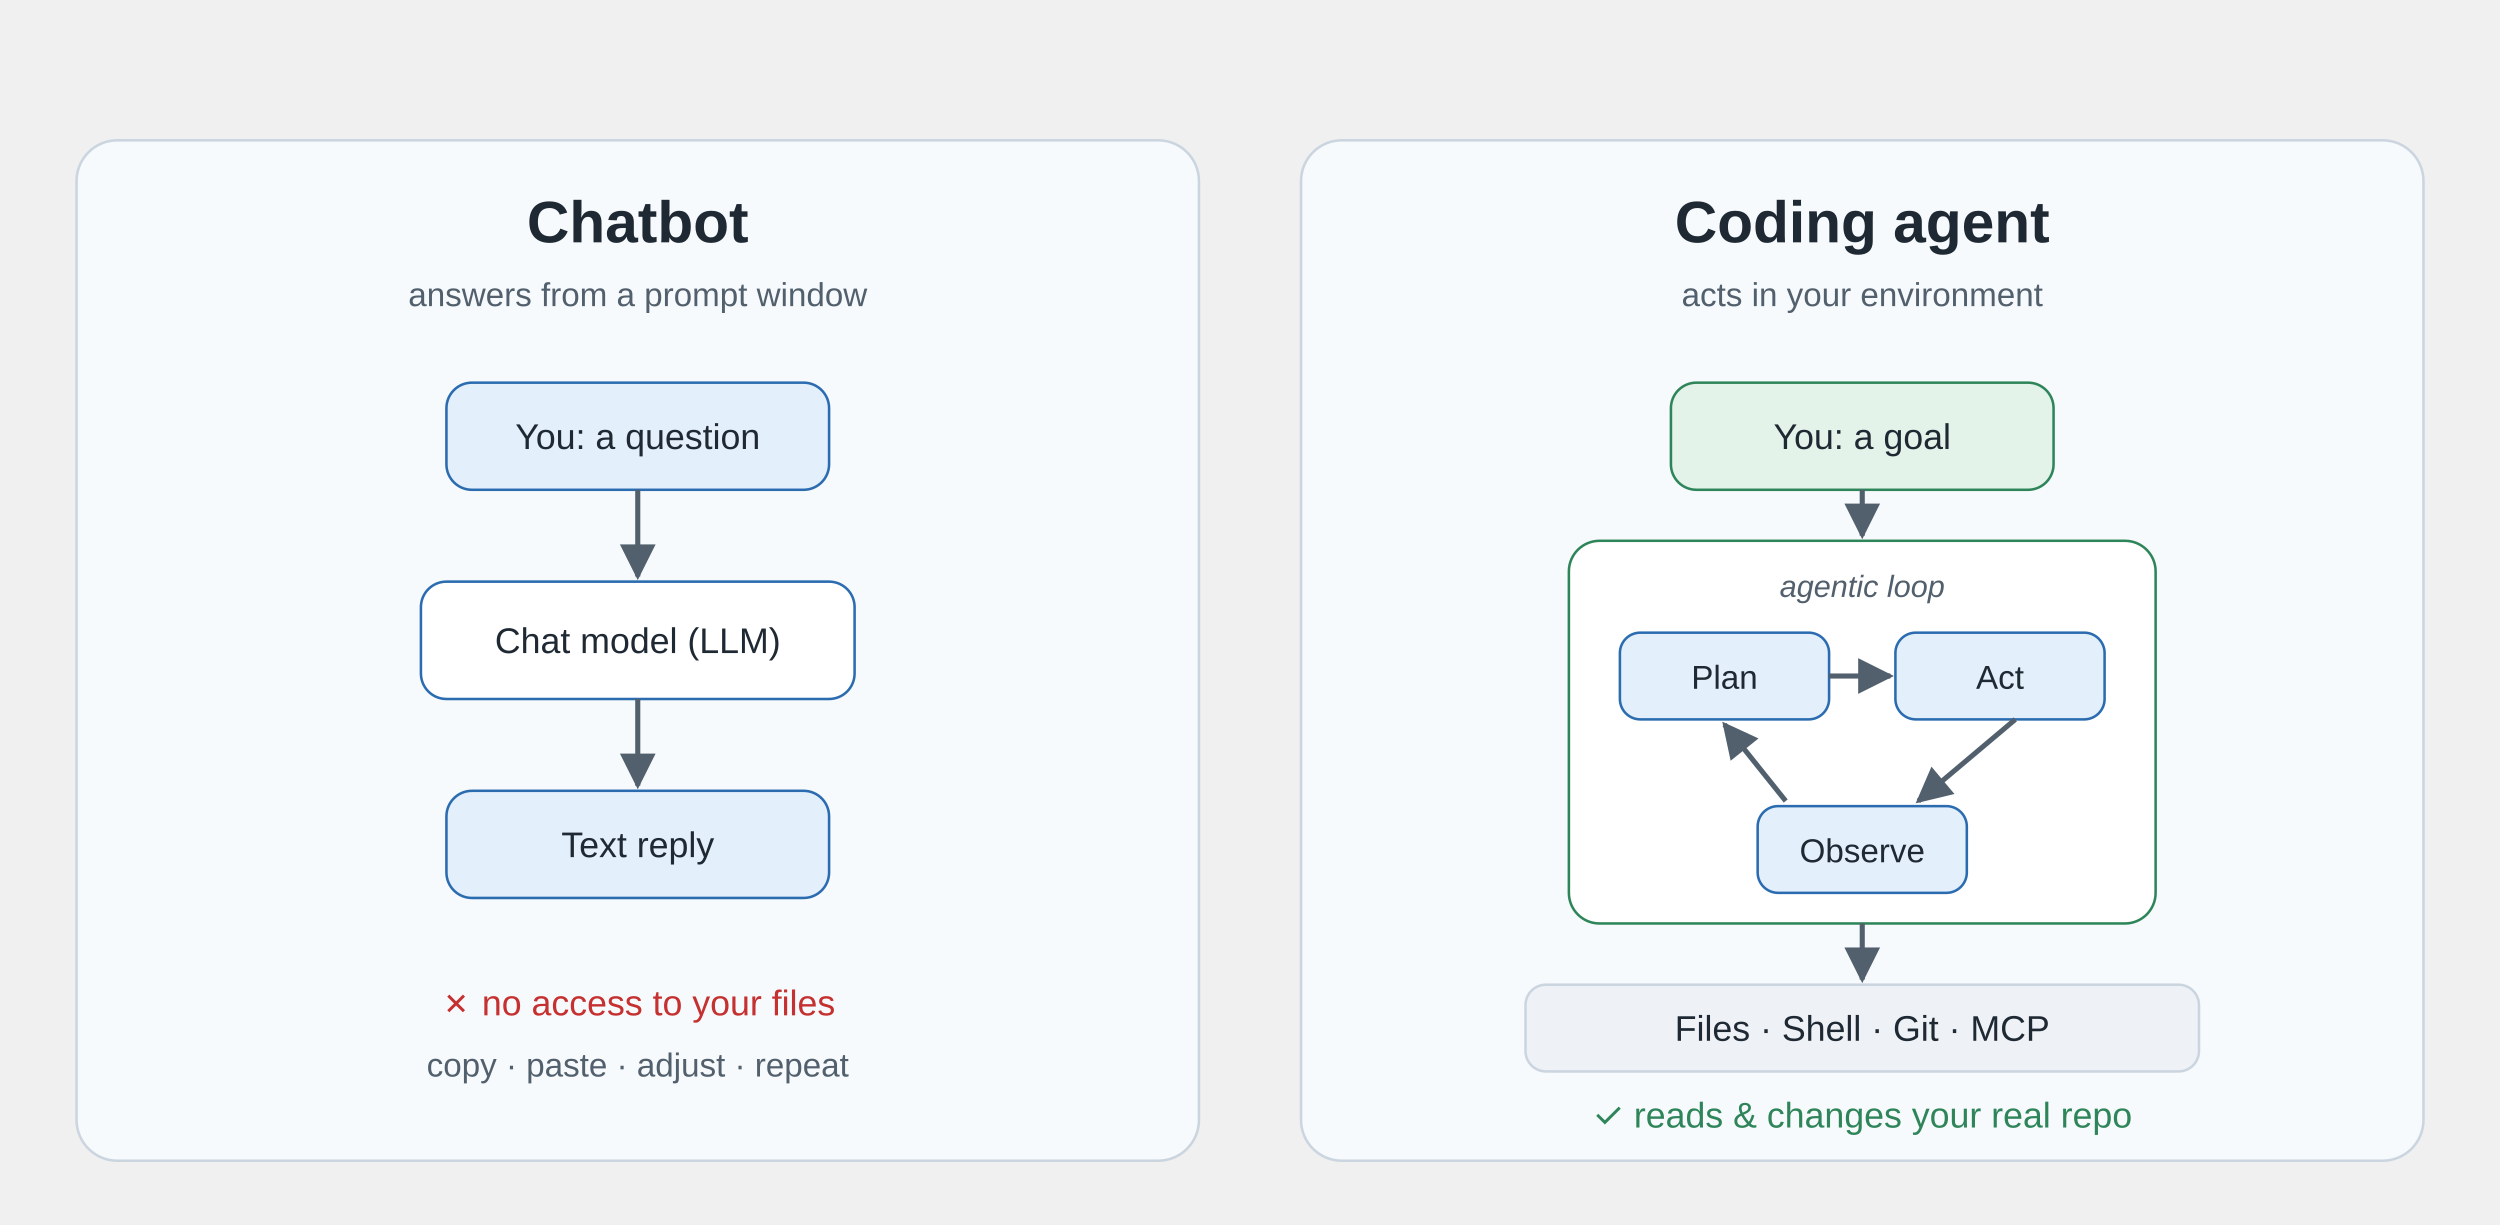
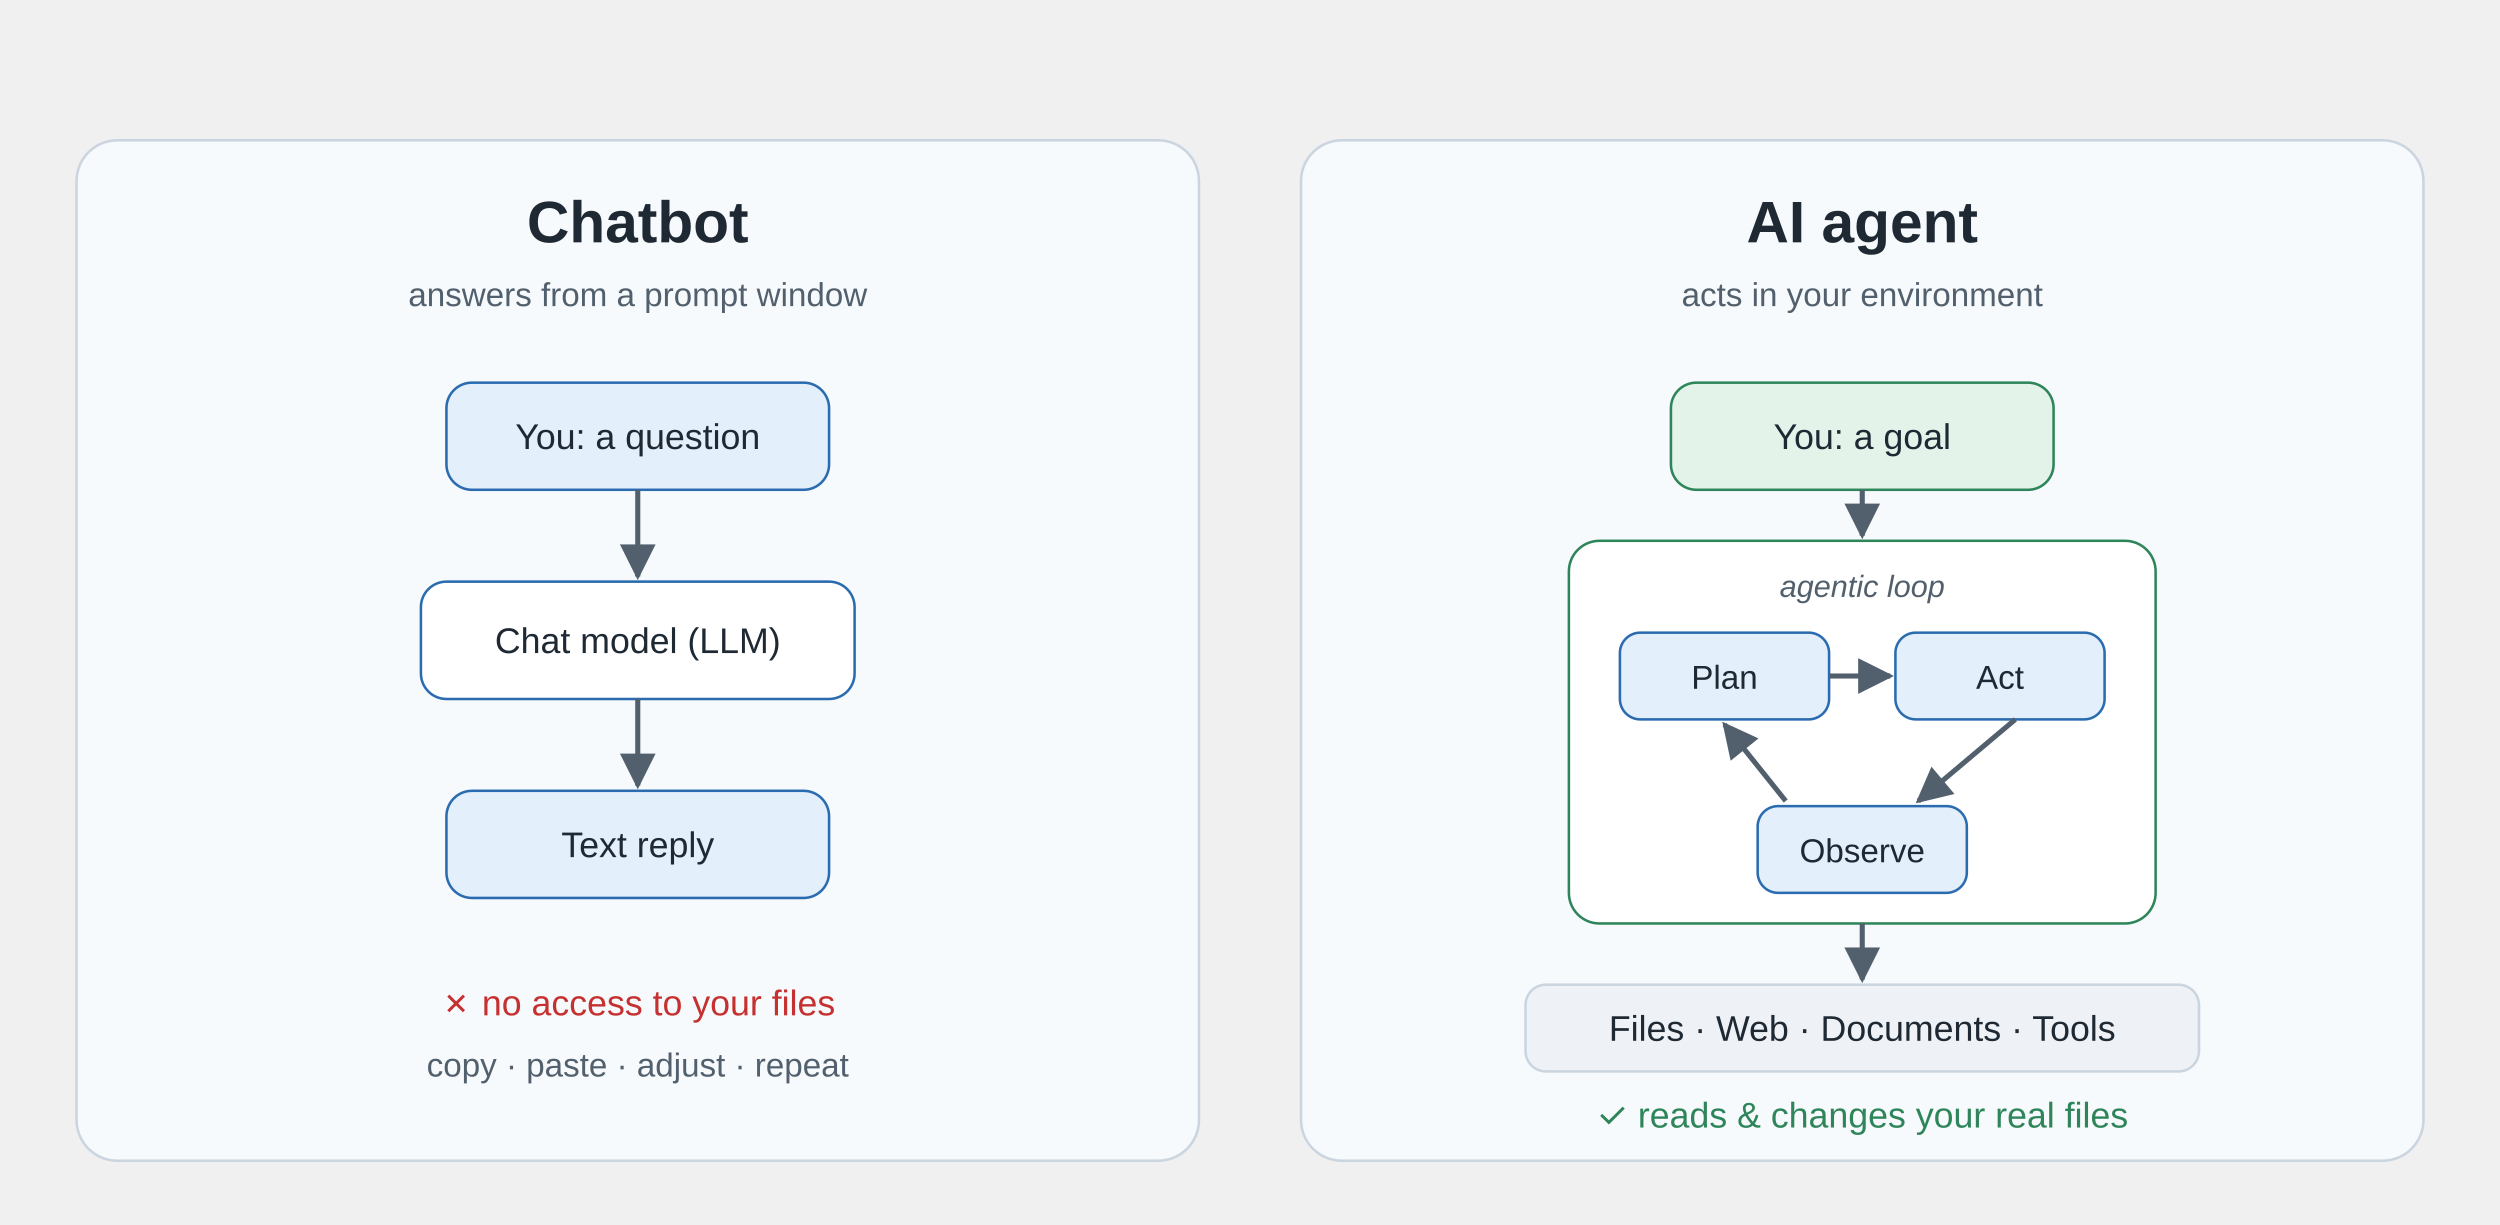
<svg xmlns="http://www.w3.org/2000/svg" viewBox="0 0 980 480" font-family="-apple-system, 'Helvetica Neue', Arial, sans-serif">
  <defs>
    <marker id="ar" viewBox="0 0 10 10" markerWidth="7" markerHeight="7" refX="9" refY="5" orient="auto">
      <path d="M0,0 L10,5 L0,10 z" fill="#52606d" />
    </marker>
  </defs>
  <rect x="30" y="55" width="440" height="400" rx="16" fill="#f7fafc" stroke="#cbd5e0" />
  <rect x="510" y="55" width="440" height="400" rx="16" fill="#f7fafc" stroke="#cbd5e0" />
  <text x="250" y="95" text-anchor="middle" font-size="23" font-weight="700" fill="#1f2933">Chatbot</text>
  <text x="250" y="120" text-anchor="middle" font-size="13" fill="#52606d">answers from a prompt window</text>
-   <text x="730" y="95" text-anchor="middle" font-size="23" font-weight="700" fill="#1f2933">Coding agent</text>
+   <text x="730" y="95" text-anchor="middle" font-size="23" font-weight="700" fill="#1f2933">AI agent</text>
  <text x="730" y="120" text-anchor="middle" font-size="13" fill="#52606d">acts in your environment</text>
  <rect x="175" y="150" width="150" height="42" rx="10" fill="#e3effb" stroke="#2b6cb0" />
  <text x="250" y="176" text-anchor="middle" font-size="14" fill="#1f2933">You: a question</text>
  <line x1="250" y1="192" x2="250" y2="226" stroke="#52606d" stroke-width="2" marker-end="url(#ar)" />
  <rect x="165" y="228" width="170" height="46" rx="10" fill="#ffffff" stroke="#2b6cb0" />
  <text x="250" y="256" text-anchor="middle" font-size="14" fill="#1f2933">Chat model (LLM)</text>
  <line x1="250" y1="274" x2="250" y2="308" stroke="#52606d" stroke-width="2" marker-end="url(#ar)" />
  <rect x="175" y="310" width="150" height="42" rx="10" fill="#e3effb" stroke="#2b6cb0" />
  <text x="250" y="336" text-anchor="middle" font-size="14" fill="#1f2933">Text reply</text>
  <text x="250" y="398" text-anchor="middle" font-size="14" fill="#c53030">✗ no access to your files</text>
  <text x="250" y="422" text-anchor="middle" font-size="13" fill="#52606d">copy · paste · adjust · repeat</text>
  <rect x="655" y="150" width="150" height="42" rx="10" fill="#e3f3ea" stroke="#2f855a" />
  <text x="730" y="176" text-anchor="middle" font-size="14" fill="#1f2933">You: a goal</text>
  <line x1="730" y1="192" x2="730" y2="210" stroke="#52606d" stroke-width="2" marker-end="url(#ar)" />
  <rect x="615" y="212" width="230" height="150" rx="12" fill="#ffffff" stroke="#2f855a" />
  <text x="730" y="234" text-anchor="middle" font-size="12" fill="#52606d" font-style="italic">agentic loop</text>
  <rect x="635" y="248" width="82" height="34" rx="8" fill="#e3effb" stroke="#2b6cb0" />
  <text x="676" y="270" text-anchor="middle" font-size="13" fill="#1f2933">Plan</text>
  <rect x="743" y="248" width="82" height="34" rx="8" fill="#e3effb" stroke="#2b6cb0" />
  <text x="784" y="270" text-anchor="middle" font-size="13" fill="#1f2933">Act</text>
  <rect x="689" y="316" width="82" height="34" rx="8" fill="#e3effb" stroke="#2b6cb0" />
  <text x="730" y="338" text-anchor="middle" font-size="13" fill="#1f2933">Observe</text>
  <line x1="717" y1="265" x2="741" y2="265" stroke="#52606d" stroke-width="2" marker-end="url(#ar)" />
  <line x1="790" y1="282" x2="752" y2="314" stroke="#52606d" stroke-width="2" marker-end="url(#ar)" />
  <line x1="700" y1="314" x2="676" y2="284" stroke="#52606d" stroke-width="2" marker-end="url(#ar)" />
  <line x1="730" y1="362" x2="730" y2="384" stroke="#52606d" stroke-width="2" marker-end="url(#ar)" />
  <rect x="598" y="386" width="264" height="34" rx="8" fill="#eef2f7" stroke="#cbd5e0" />
-   <text x="730" y="408" text-anchor="middle" font-size="14" fill="#1f2933">Files · Shell · Git · MCP</text>
-   <text x="730" y="442" text-anchor="middle" font-size="14" fill="#2f855a">✓ reads &amp; changes your real repo</text>
+   <text x="730" y="408" text-anchor="middle" font-size="14" fill="#1f2933">Files · Web · Documents · Tools</text>
+   <text x="730" y="442" text-anchor="middle" font-size="14" fill="#2f855a">✓ reads &amp; changes your real files</text>
</svg>
